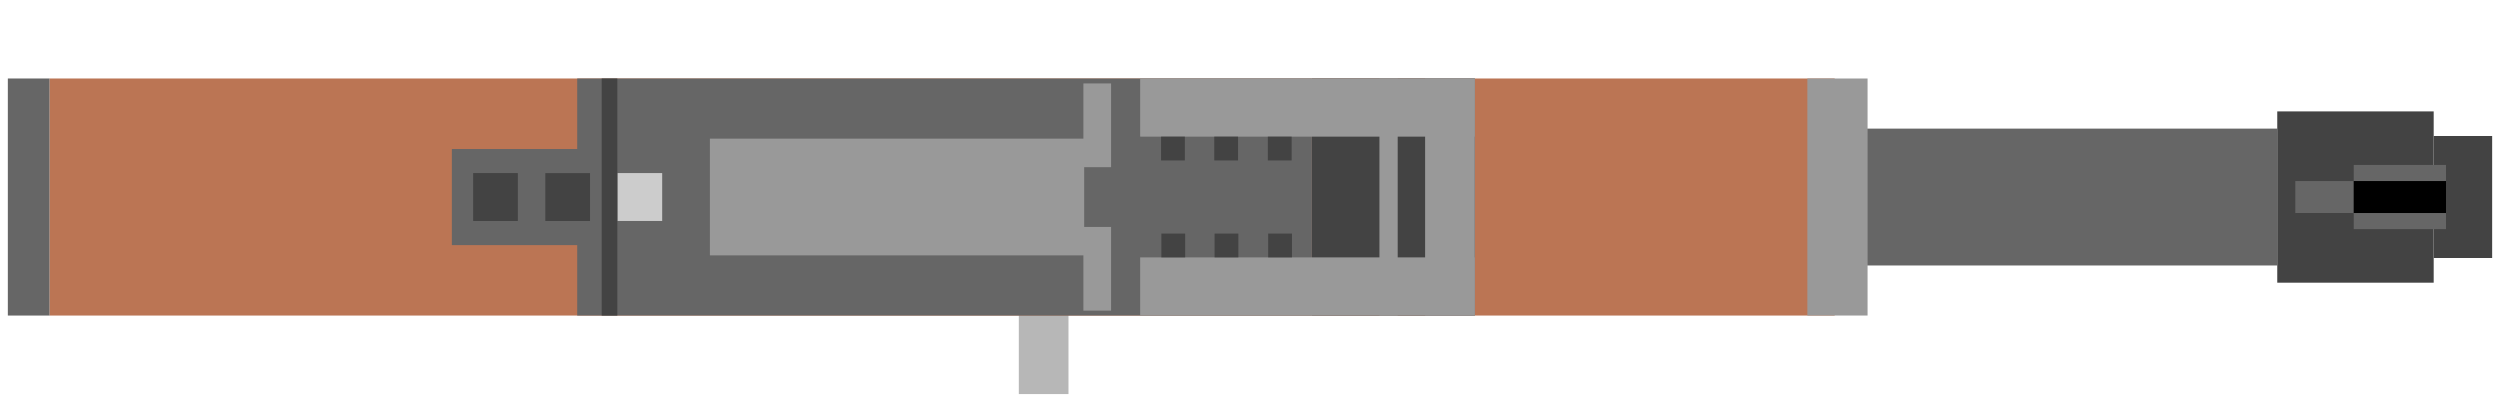
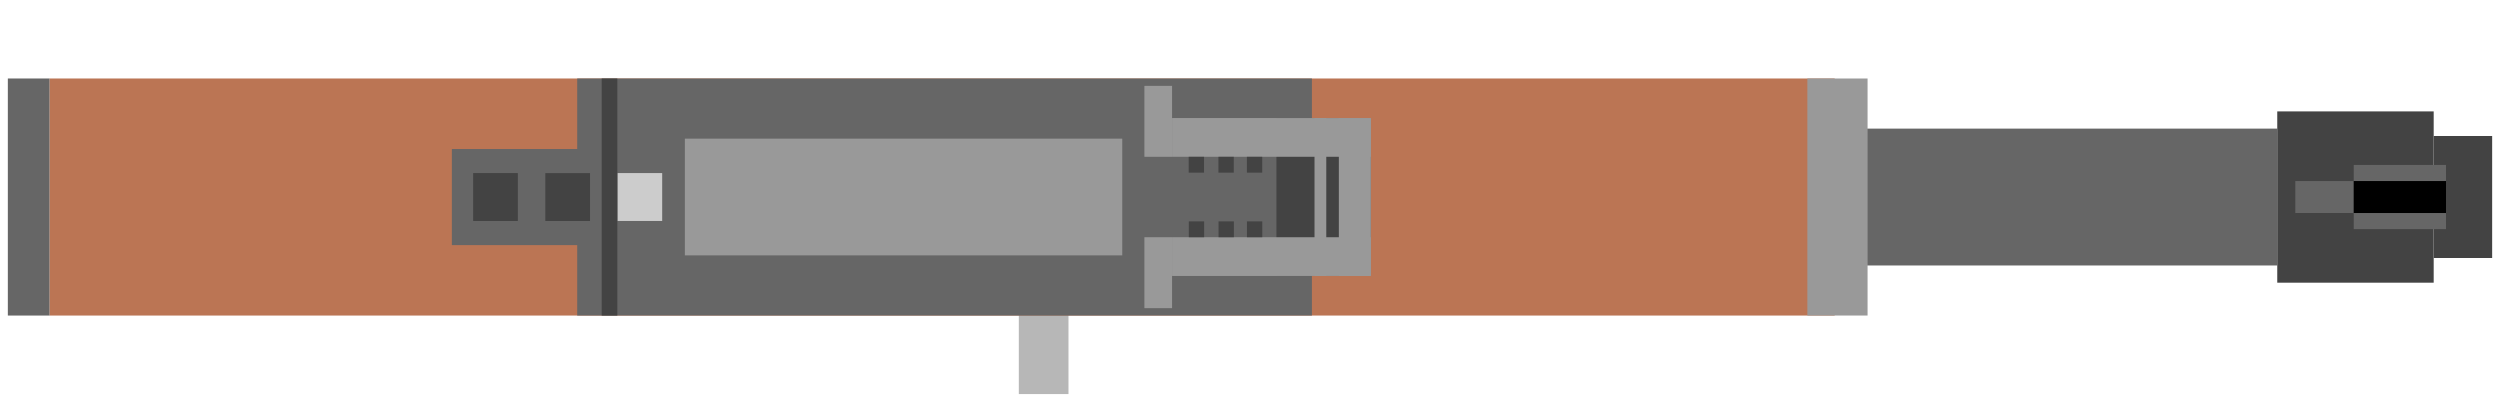
<svg xmlns="http://www.w3.org/2000/svg" version="1.1" viewBox="0.0 0.0 837.11 131.95" fill="none" stroke="none" stroke-linecap="square" stroke-miterlimit="10">
  <clipPath id="p.0">
    <path d="m0 0l837.11 0l0 131.95l-837.11 0l0 -131.95z" clip-rule="nonzero" />
  </clipPath>
  <g clip-path="url(#p.0)">
    <path fill="#000000" fill-opacity="0.0" d="m0 0l837.11 0l0 131.95l-837.11 0z" fill-rule="evenodd" />
    <path fill="#666666" d="m592.101 43.065l170.425 0l0 45.827l-170.425 0z" fill-rule="evenodd" />
    <path fill="#b7b7b7" d="m341.144 86.184l16.63 0l0 45.827l-16.63 0z" fill-rule="evenodd" />
    <path fill="#666666" d="m2.625 26.281l14.011 0l0 79.381l-14.011 0z" fill-rule="evenodd" />
    <path fill="#bb7554" d="m16.636 26.281l597.69 0l0 79.381l-597.69 0z" fill-rule="evenodd" />
    <path fill="#666666" d="m193.272 26.289l246.016 0l0 79.37l-246.016 0z" fill-rule="evenodd" />
-     <path fill="#999999" d="m362.773 27.942l9.26 0l0 28.031l-9.26 0z" fill-rule="evenodd" />
-     <path fill="#999999" d="m237.707 46.428l125.323 0l0 39.087l-125.323 0z" fill-rule="evenodd" />
-     <path fill="#999999" d="m362.773 75.985l9.26 0l0 28.031l-9.26 0z" fill-rule="evenodd" />
+     <path fill="#999999" d="m383.194 28.753l9.26 0l0 23.748l-9.26 0z" fill-rule="evenodd" />
+     <path fill="#999999" d="m229.323 46.428l146.457 0l0 39.087l-146.457 0z" fill-rule="evenodd" />
    <path fill="#666666" d="m151.3 49.894l43.18 0l0 32.185l-43.18 0z" fill-rule="evenodd" />
    <path fill="#434343" d="m158.429 57.953l14.97 0l0 16.038l-14.97 0z" fill-rule="evenodd" />
    <path fill="#434343" d="m182.595 57.967l14.97 0l0 16.038l-14.97 0z" fill-rule="evenodd" />
    <path fill="#cccccc" d="m206.76 57.953l14.97 0l0 16.038l-14.97 0z" fill-rule="evenodd" />
    <path fill="#434343" d="m201.464 26.293l5.245 0l0 79.372l-5.245 0z" fill-rule="evenodd" />
-     <path fill="#434343" d="m439.316 26.287l54.488 0l0 79.37l-54.488 0z" fill-rule="evenodd" />
-     <path fill="#999999" d="m381.781 26.287l112.0 0l0 19.465l-112.0 0z" fill-rule="evenodd" />
-     <path fill="#999999" d="m381.77 86.185l112.0 0l0 19.465l-112.0 0z" fill-rule="evenodd" />
-     <path fill="#999999" d="m477.191 26.287l16.63 0l0 79.37l-16.63 0z" fill-rule="evenodd" />
-     <path fill="#999999" d="m461.897 26.299l6.11 0l0 79.37l-6.11 0z" fill-rule="evenodd" />
-     <path fill="#434343" d="m424.634 78.21l7.969 0l0 7.968l-7.969 0z" fill-rule="evenodd" />
-     <path fill="#434343" d="m406.693 78.21l7.969 0l0 7.968l-7.969 0z" fill-rule="evenodd" />
-     <path fill="#434343" d="m388.877 78.21l7.969 0l0 7.968l-7.969 0z" fill-rule="evenodd" />
-     <path fill="#434343" d="m424.531 45.761l7.968 0l0 7.969l-7.968 0z" fill-rule="evenodd" />
-     <path fill="#434343" d="m406.591 45.761l7.969 0l0 7.969l-7.969 0z" fill-rule="evenodd" />
-     <path fill="#434343" d="m388.774 45.761l7.969 0l0 7.969l-7.969 0z" fill-rule="evenodd" />
+     <path fill="#434343" d="m427.403 39.528l31.606 0l0 52.884l-31.606 0z" fill-rule="evenodd" />
+     <path fill="#999999" d="m392.461 39.528l66.541 0l0 12.969l-66.541 0z" fill-rule="evenodd" />
+     <path fill="#999999" d="m392.454 79.436l66.541 0l0 12.969l-66.541 0z" fill-rule="evenodd" />
+     <path fill="#999999" d="m448.307 39.527l10.718 0l0 52.884l-10.718 0z" fill-rule="evenodd" />
+     <path fill="#999999" d="m440.159 39.531l3.938 0l0 52.884l-3.938 0z" fill-rule="evenodd" />
    <path fill="#999999" d="m625.345 26.287l-20.157 0l0 79.37l20.157 0z" fill-rule="evenodd" />
    <path fill="#434343" d="m814.924 45.538l19.559 0l0 40.85l-19.559 0z" fill-rule="evenodd" />
    <path fill="#434343" d="m762.526 37.302l52.378 0l0 57.354l-52.378 0z" fill-rule="evenodd" />
    <path fill="#666666" d="m768.577 60.62l19.559 0l0 10.709l-19.559 0z" fill-rule="evenodd" />
    <path fill="#666666" d="m788.13 55.237l30.898 0l0 21.48l-30.898 0z" fill-rule="evenodd" />
    <path fill="#000000" d="m788.13 60.62l30.898 0l0 10.709l-30.898 0z" fill-rule="evenodd" />
+     <path fill="#434343" d="m417.512 52.502l5.136 0l0 5.309l-5.136 0z" fill-rule="evenodd" />
+     <path fill="#434343" d="m407.982 52.502l5.136 0l0 5.309l-5.136 0z" fill-rule="evenodd" />
+     <path fill="#434343" d="m398.026 52.502l5.136 0l0 5.309l-5.136 0z" fill-rule="evenodd" />
+     <path fill="#434343" d="m417.531 74.126l5.136 0l0 5.309l-5.136 0z" fill-rule="evenodd" />
+     <path fill="#434343" d="m408.021 74.126l5.136 0l0 5.309l-5.136 0z" fill-rule="evenodd" />
+     <path fill="#434343" d="m398.065 74.126l5.136 0l0 5.309l-5.136 0z" fill-rule="evenodd" />
+     <path fill="#999999" d="m383.194 79.436l9.26 0l0 23.748l-9.26 0z" fill-rule="evenodd" />
  </g>
</svg>
